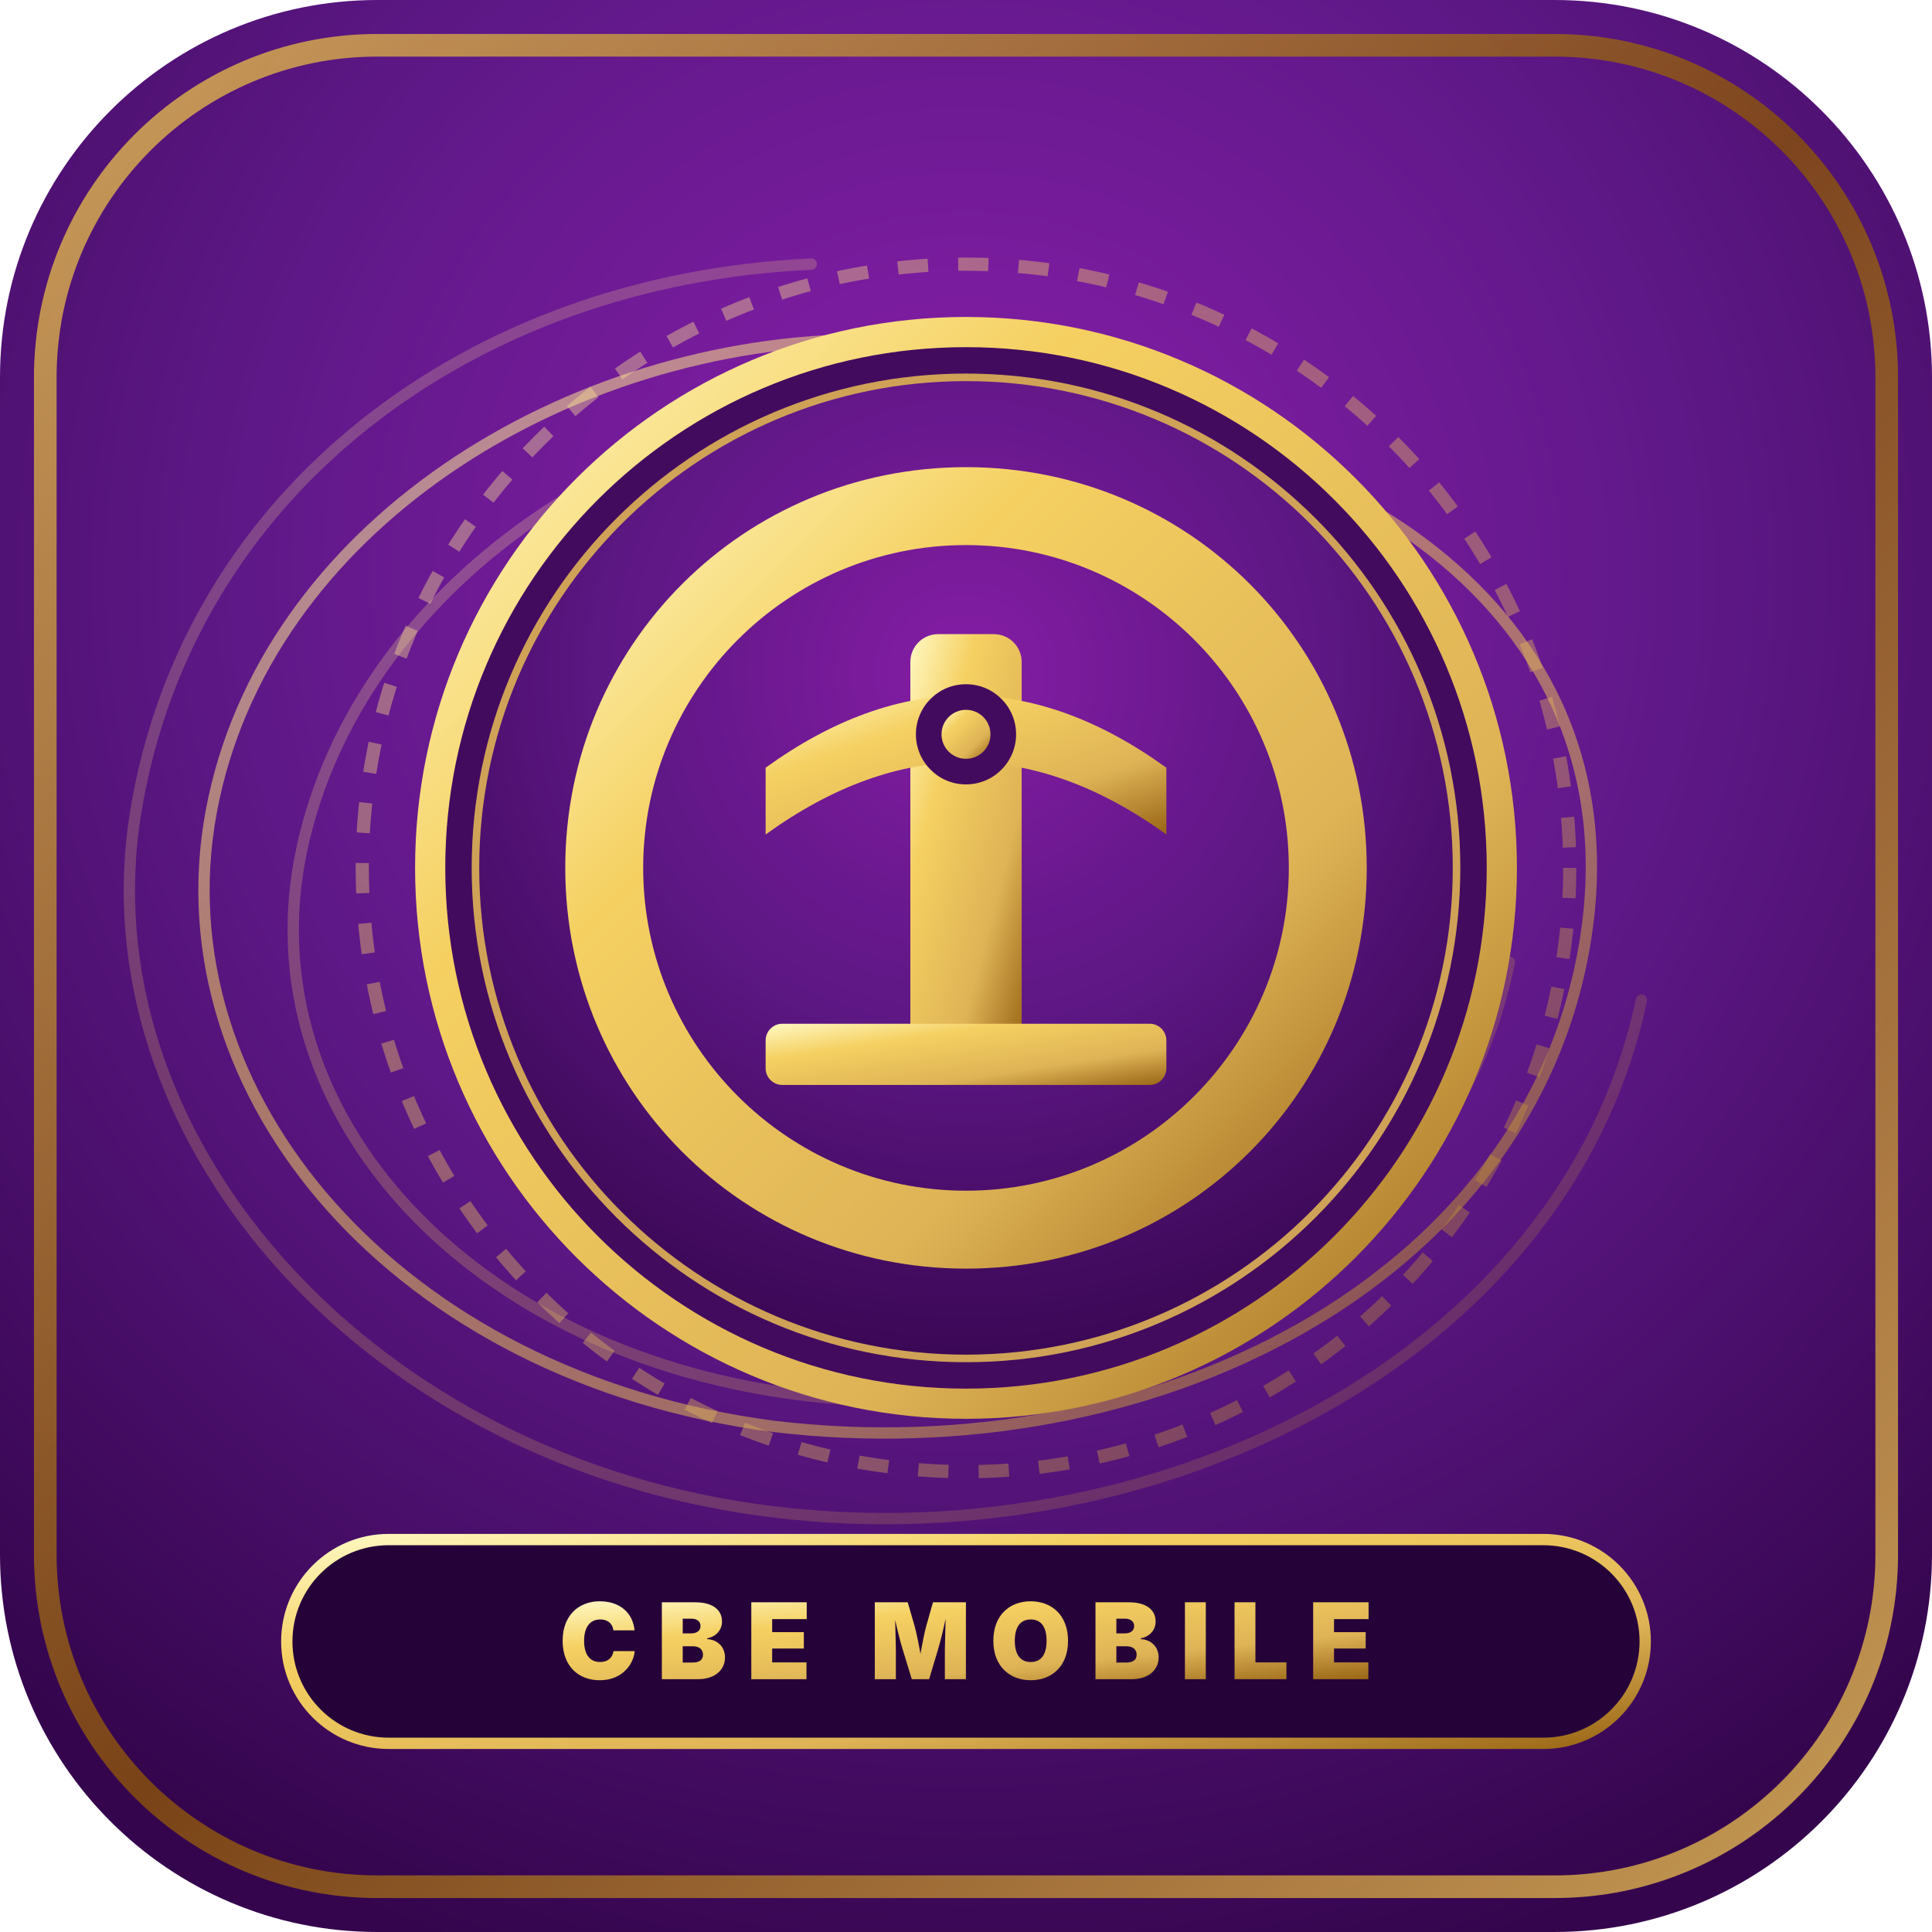
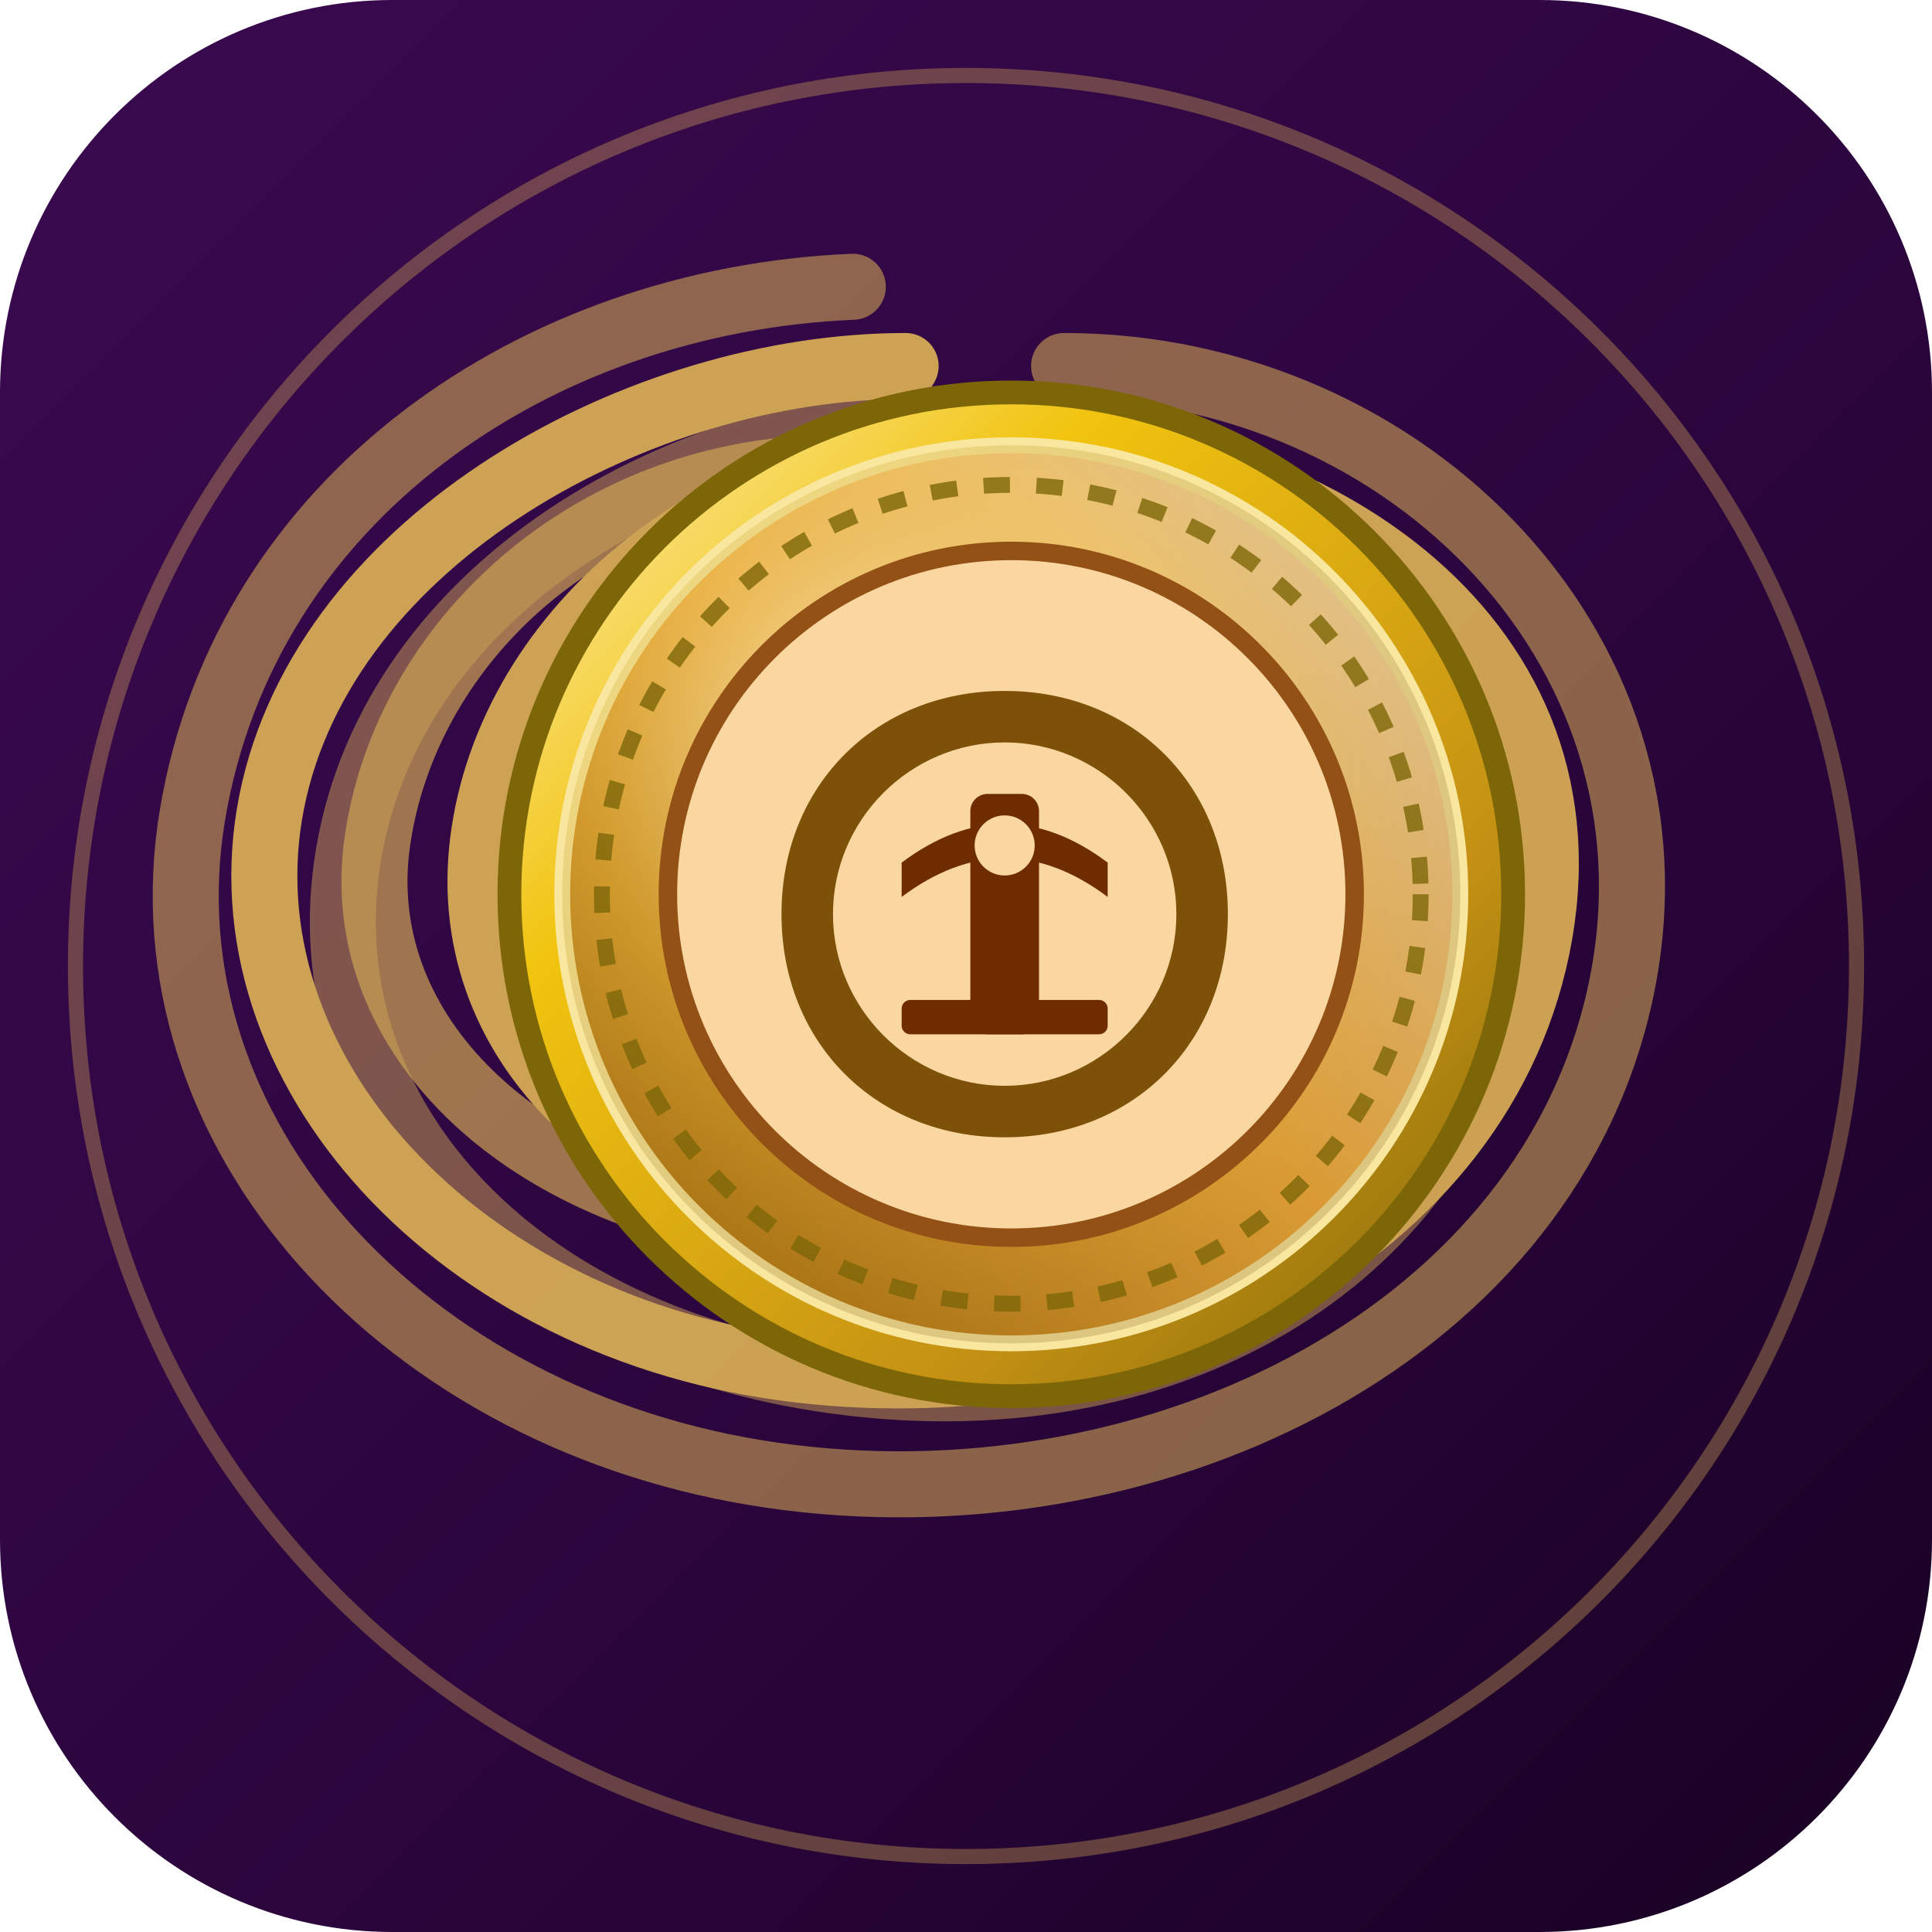
<svg xmlns="http://www.w3.org/2000/svg" viewBox="0 0 512 512" width="512" height="512">
  <defs>
-     <radialGradient id="cbeBg" cx="50%" cy="30%" r="75%">
-       <stop offset="0%" stop-color="#8c1fad" />
-       <stop offset="50%" stop-color="#5E1887" />
-       <stop offset="100%" stop-color="#34054d" />
+     <linearGradient id="bgGrad" x1="0%" y1="0%" x2="100%" y2="100%">
+       <stop offset="0%" stop-color="#3b0a50" />
+       <stop offset="60%" stop-color="#2a053b" />
+       <stop offset="100%" stop-color="#180122" />
+     </linearGradient>
+     <linearGradient id="gold1" x1="0%" y1="0%" x2="100%" y2="100%">
+       <stop offset="0%" stop-color="#FFF3C4" />
+       <stop offset="30%" stop-color="#F1C40F" />
+       <stop offset="70%" stop-color="#C69214" />
+       <stop offset="100%" stop-color="#7D6608" />
+     </linearGradient>
+     <linearGradient id="gold2" x1="0%" y1="100%" x2="100%" y2="0%">
+       <stop offset="0%" stop-color="#9A6305" />
+       <stop offset="50%" stop-color="#F5B041" />
+       <stop offset="100%" stop-color="#FDEBD0" />
+     </linearGradient>
+     <radialGradient id="sh1" cx="35%" cy="35%" r="65%">
+       <stop offset="0%" stop-color="#FFFFFF" stop-opacity="0.8" />
+       <stop offset="50%" stop-color="#D4AF37" stop-opacity="0.3" />
+       <stop offset="100%" stop-color="#6E4804" stop-opacity="0.2" />
    </radialGradient>
-     <linearGradient id="goldGrad" x1="0%" y1="0%" x2="100%" y2="100%">
-       <stop offset="0%" stop-color="#FFF9C4" />
-       <stop offset="30%" stop-color="#F5D061" />
-       <stop offset="70%" stop-color="#deb356" />
-       <stop offset="100%" stop-color="#996515" />
-     </linearGradient>
-     <linearGradient id="goldRim" x1="0%" y1="0%" x2="100%" y2="100%">
-       <stop offset="0%" stop-color="#deb356" />
-       <stop offset="50%" stop-color="#854d0e" />
-       <stop offset="100%" stop-color="#deb356" />
-     </linearGradient>
+     <filter id="glow" x="-20%" y="-20%" width="140%" height="140%">
+       <feGaussianBlur stdDeviation="10" result="blur" />
+       <feComposite in="SourceGraphic" in2="blur" operator="over" />
+     </filter>
  </defs>
-   <rect width="512" height="512" rx="100" fill="url(#cbeBg)" />
-   <rect x="12" y="12" width="488" height="488" rx="88" fill="none" stroke="url(#goldRim)" stroke-width="6" opacity="0.85" />
-   <circle cx="256" cy="230" r="160" fill="none" stroke="url(#goldGrad)" stroke-width="3.5" opacity="0.4" stroke-dasharray="8 8" />
-   <g stroke="url(#goldGrad)" stroke-width="3" stroke-linecap="round" fill="none" opacity="0.55">
-     <path d="M230 90 C150 90, 70 140, 56 215 C42 290, 105 365, 205 378 C305 390, 405 340, 420 250 C435 160, 350 110, 265 110" />
-     <path d="M215 70 C125 74, 50 130, 36 215 C22 300, 95 385, 200 400 C305 415, 415 360, 435 265" opacity="0.4" />
-     <path d="M245 105 C170 105, 95 155, 80 225 C65 295, 125 360, 215 370 C305 380, 385 330, 400 255" opacity="0.45" />
+   <rect width="512" height="512" rx="104" fill="url(#bgGrad)" />
+   <circle cx="256" cy="256" r="236" fill="none" stroke="#deb356" stroke-width="4" opacity="0.35" />
+   <g stroke="#deb356" stroke-width="5" stroke-linecap="round" fill="none" opacity="0.9" transform="translate(30, 20) scale(3.5)">
+     <path d="M60 22 C40 22, 16 35, 12 55 C8 75, 26 95, 52 98 C78 101, 104 88, 108 65 C112 42, 90 28, 68 28 C46 28, 30 42, 28 58 C26 74, 40 86, 58 87 C76 88, 90 78, 92 64 C94 50, 82 40, 68 40" />
+     <path d="M56 16 C32 17, 10 32, 6 56 C2 80, 22 102, 50 106 C78 110, 108 96, 114 70 C120 44, 98 22, 72 22" opacity="0.6" />
+     <path d="M64 26 C44 26, 22 38, 18 58 C14 78, 30 96, 56 99 C82 102, 102 88, 105 68" opacity="0.5" />
+     <path d="M50 30 C34 32, 22 44, 20 58 C18 72, 30 84, 48 87" opacity="0.7" />
  </g>
-   <circle cx="256" cy="230" r="142" fill="#430b5e" stroke="url(#goldGrad)" stroke-width="8" />
-   <circle cx="256" cy="230" r="130" fill="url(#cbeBg)" stroke="#deb356" stroke-width="2" opacity="0.9" />
-   <g fill="url(#goldGrad)" transform="translate(138, 112) scale(2.95)">
-     <path d="M40 4 C20 4, 4 20, 4 40 C4 60, 20 76, 40 76 C60 76, 76 60, 76 40 C76 20, 60 4, 40 4 Z M40 11 C56 11, 69 24, 69 40 C69 56, 56 69, 40 69 C24 69, 11 56, 11 40 C11 24, 24 11, 40 11 Z" />
-     <rect x="35" y="19" width="10" height="38" rx="2.5" />
-     <path d="M22 31 Q40 18 58 31 L58 37 Q40 24 22 37 Z" />
-     <circle cx="40" cy="28" r="4.5" fill="#430b5e" />
-     <circle cx="40" cy="28" r="2.2" fill="url(#goldGrad)" />
-     <rect x="22" y="54" width="36" height="5.5" rx="1.5" />
+   <g transform="translate(30, 20) scale(3.5)">
+     <circle cx="68" cy="62" r="38" fill="url(#gold1)" stroke="#7D6608" stroke-width="1.8" />
+     <circle cx="68" cy="62" r="34" fill="url(#gold2)" stroke="#F9E79F" stroke-width="1.2" />
+     <circle cx="68" cy="62" r="34" fill="url(#sh1)" />
+     <circle cx="68" cy="62" r="31" fill="none" stroke="#7D6608" stroke-width="1.2" stroke-dasharray="2 2" opacity="0.8" />
+     <circle cx="68" cy="62" r="26" fill="#FAD7A0" stroke="#935116" stroke-width="1.4" />
+     <g fill="#7E5109" transform="translate(48, 44) scale(0.65)">
+       <path d="M30 4 C15 4, 4 15, 4 30 C4 45, 15 56, 30 56 C45 56, 56 45, 56 30 C56 15, 45 4, 30 4 Z M30 10 C41 10, 50 19, 50 30 C50 41, 41 50, 30 50 C19 50, 10 41, 10 30 C10 19, 19 10, 30 10 Z" />
+       <rect x="26" y="16" width="8" height="28" rx="2" fill="#6E2C00" />
+       <path d="M18 24 Q30 15 42 24 L42 28 Q30 19 18 28 Z" fill="#6E2C00" />
+       <circle cx="30" cy="22" r="3.5" fill="#FAD7A0" />
+       <rect x="18" y="40" width="24" height="4" rx="1" fill="#6E2C00" />
+     </g>
  </g>
-   <rect x="76" y="408" width="360" height="54" rx="27" fill="#250338" stroke="url(#goldGrad)" stroke-width="3" />
-   <text x="256" y="445" fill="url(#goldGrad)" font-size="28" font-weight="900" text-anchor="middle" font-family="system-ui, -apple-system, sans-serif" letter-spacing="5px">CBE MOBILE</text>
</svg>
